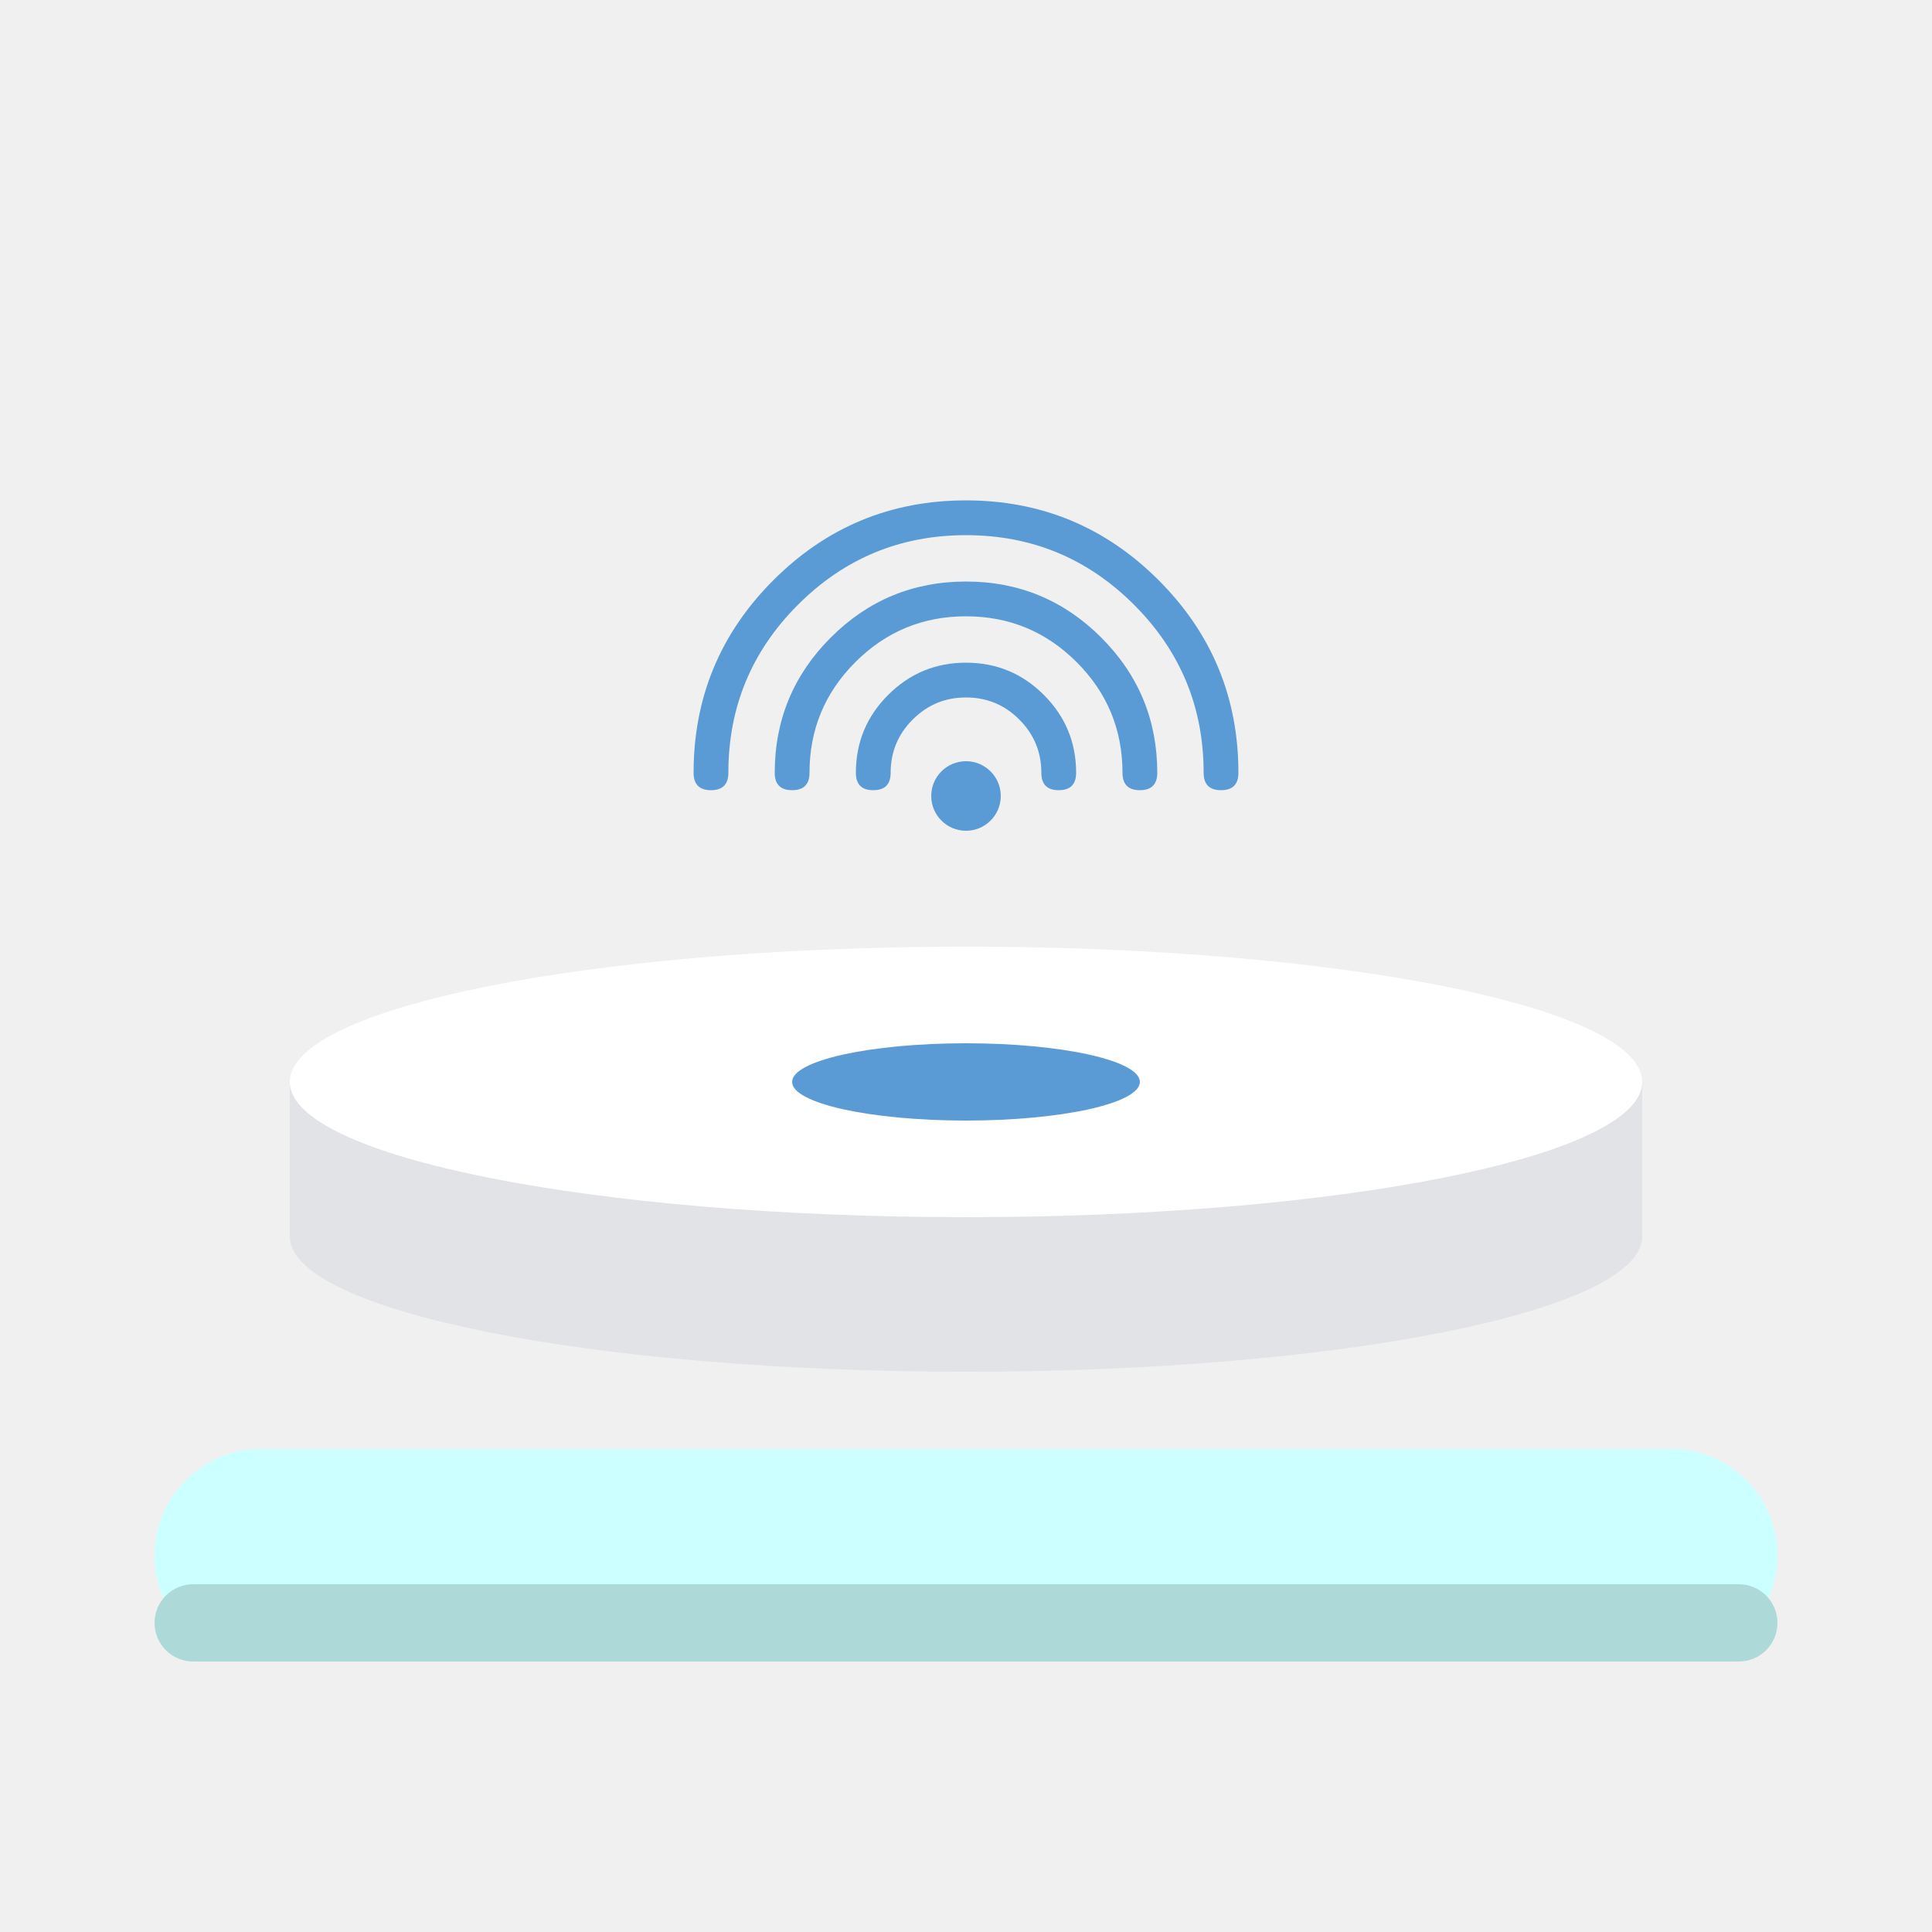
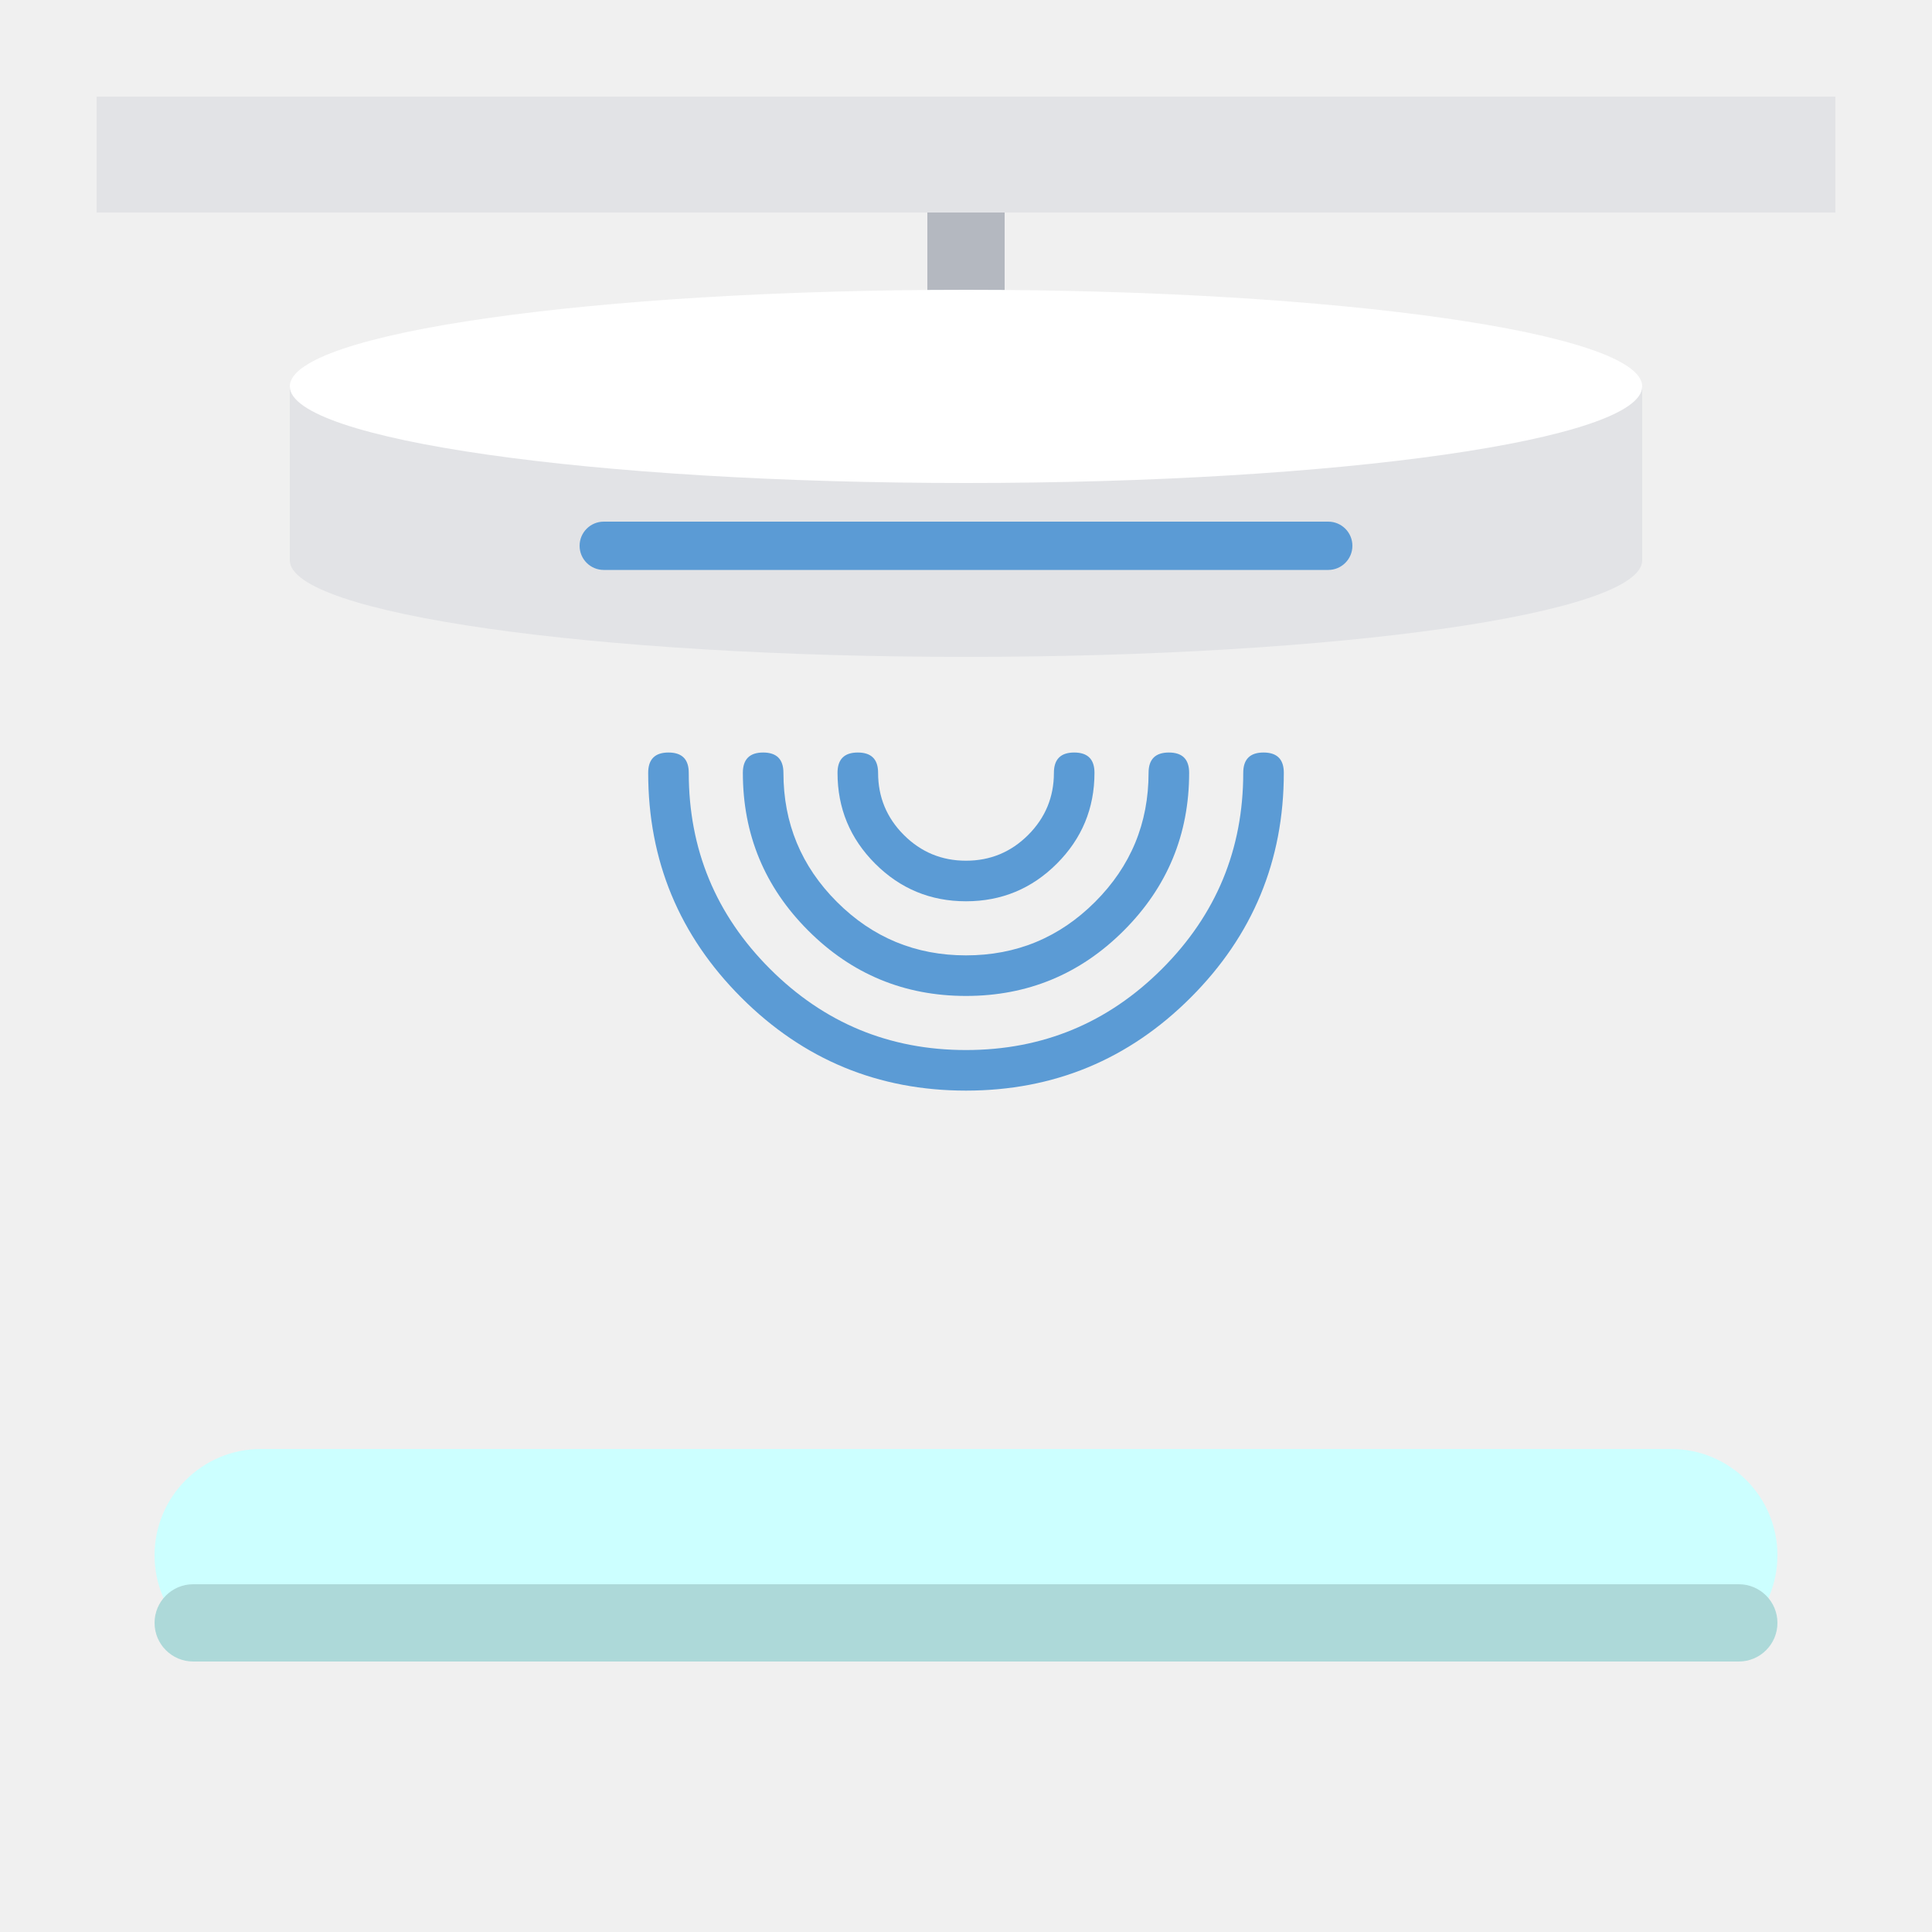
<svg xmlns="http://www.w3.org/2000/svg" viewBox="0 0 200 200" width="100mm" height="100mm">
  <g id="ebene-CCFFFF" fill="#CCFFFF">
    <path fill="#CCFFFF" d="M27,150 L173,150 A11 11 0 0 1 184,161 L184,161 A11 11 0 0 1 173,172 L27,172 A11 11 0 0 1 16,161 L16,161 A11 11 0 0 1 27,150 Z" />
  </g>
  <g id="ebene-ADD9D9" fill="#ADD9D9">
    <path fill="#ADD9D9" d="M20,164 L180,164 A4 4 0 0 1 184,168 L184,168 A4 4 0 0 1 180,172 L20,172 A4 4 0 0 1 16,168 L16,168 A4 4 0 0 1 20,164 Z" />
  </g>
  <g id="ebene-E2E3E6" fill="#E2E3E6">
-     <path fill="#E2E3E6" d="M170,128 A70 14 0 1 1 30,128 A70 14 0 1 1 170,128 Z" />
-     <path fill="#E2E3E6" d="M30,112 L170,112 L170,128 L30,128 L30,112 Z" />
+     <path fill="#E2E3E6" d="M10,10 L190,10 L190,22 L10,22 L10,10 Z" />
+     <path fill="#E2E3E6" d="M30,40 L170,40 L170,58 L30,58 L30,40 Z" />
+     <path fill="#E2E3E6" d="M170,58 A70 10 0 1 1 30,58 A70 10 0 1 1 170,58 Z" />
+   </g>
+   <g id="ebene-B4B8C0" fill="#B4B8C0">
+     <path fill="#B4B8C0" d="M96,22 L104,22 L104,40 L96,40 L96,22 Z" />
  </g>
  <g id="ebene-FFFFFF" fill="#FFFFFF">
-     <path fill="#FFFFFF" d="M170,112 A70 14 0 1 1 30,112 A70 14 0 1 1 170,112 Z" />
+     <path fill="#FFFFFF" d="M170,40 A70 10 0 1 1 30,40 A70 10 0 1 1 170,40 Z" />
  </g>
  <g id="ebene-5B9BD5" fill="#5B9BD5">
-     <path fill="#5B9BD5" d="M118,112 A18 4 0 1 1 82,112 A18 4 0 1 1 118,112 Z" />
-     <path fill="#5B9BD5" d="M88.6,80 Q88.6,75.278 91.939,71.939 Q95.278,68.6 100,68.6 Q104.722,68.6 108.061,71.939 Q111.4,75.278 111.4,80 Q111.4,81.8 109.6,81.8 Q107.8,81.8 107.8,80 Q107.8,76.769 105.515,74.485 Q103.231,72.2 100,72.2 Q96.769,72.2 94.485,74.485 Q92.2,76.769 92.2,80 Q92.2,81.8 90.4,81.8 Q88.6,81.8 88.6,80 Z" />
-     <path fill="#5B9BD5" d="M80.2,80 Q80.2,71.799 85.999,65.999 Q91.799,60.2 100,60.2 Q108.201,60.2 114.001,65.999 Q119.8,71.799 119.8,80 Q119.8,81.8 118,81.8 Q116.2,81.8 116.2,80 Q116.2,73.29 111.455,68.545 Q106.71,63.8 100,63.8 Q93.29,63.8 88.545,68.545 Q83.8,73.29 83.8,80 Q83.8,81.8 82,81.8 Q80.2,81.8 80.2,80 Z" />
-     <path fill="#5B9BD5" d="M71.8,80 Q71.8,68.319 80.06,60.06 Q88.319,51.8 100,51.8 Q111.681,51.8 119.94,60.06 Q128.2,68.319 128.2,80 Q128.2,81.8 126.4,81.8 Q124.6,81.8 124.6,80 Q124.6,69.81 117.395,62.605 Q110.19,55.4 100,55.4 Q89.81,55.4 82.605,62.605 Q75.4,69.81 75.4,80 Q75.4,81.8 73.6,81.8 Q71.8,81.8 71.8,80 Z" />
-     <path fill="#5B9BD5" d="M103.6,82.4 A3.6 3.6 0 1 1 96.4,82.4 A3.6 3.6 0 1 1 103.6,82.4 Z" />
+     <path fill="#5B9BD5" d="M62.5,54 L137.5,54 A2.5 2.5 0 0 1 140,56.5 L140,56.5 A2.5 2.5 0 0 1 137.5,59 L62.5,59 A2.5 2.5 0 0 1 60,56.5 L60,56.5 A2.5 2.5 0 0 1 62.5,54 Z" />
+     <path fill="#5B9BD5" d="M90.9,80 Q90.9,83.769 93.565,86.435 Q96.231,89.1 100,89.1 Q103.769,89.1 106.435,86.435 Q109.1,83.769 109.1,80 Q109.1,77.9 111.2,77.9 Q113.3,77.9 113.3,80 Q113.3,85.509 109.405,89.405 Q105.509,93.3 100,93.3 Q94.491,93.3 90.595,89.405 Q86.7,85.509 86.7,80 Q86.7,77.9 88.8,77.9 Q90.9,77.9 90.9,80 Z" />
+     <path fill="#5B9BD5" d="M81.1,80 Q81.1,87.829 86.636,93.364 Q92.171,98.9 100,98.9 Q107.829,98.9 113.364,93.364 Q118.9,87.829 118.9,80 Q118.9,77.9 121,77.9 Q123.1,77.9 123.1,80 Q123.1,89.568 116.334,96.334 Q109.568,103.1 100,103.1 Q90.432,103.1 83.666,96.334 Q76.9,89.568 76.9,80 Q76.9,77.9 79,77.9 Q81.1,77.9 81.1,80 Z" />
+     <path fill="#5B9BD5" d="M71.3,80 Q71.3,91.888 79.706,100.294 Q88.112,108.7 100,108.7 Q111.888,108.7 120.294,100.294 Q128.7,91.888 128.7,80 Q128.7,77.9 130.8,77.9 Q132.9,77.9 132.9,80 Q132.9,93.628 123.264,103.264 Q113.628,112.9 100,112.9 Q86.372,112.9 76.736,103.264 Q67.1,93.628 67.1,80 Q67.1,77.9 69.2,77.9 Q71.3,77.9 71.3,80 Z" />
  </g>
</svg>
